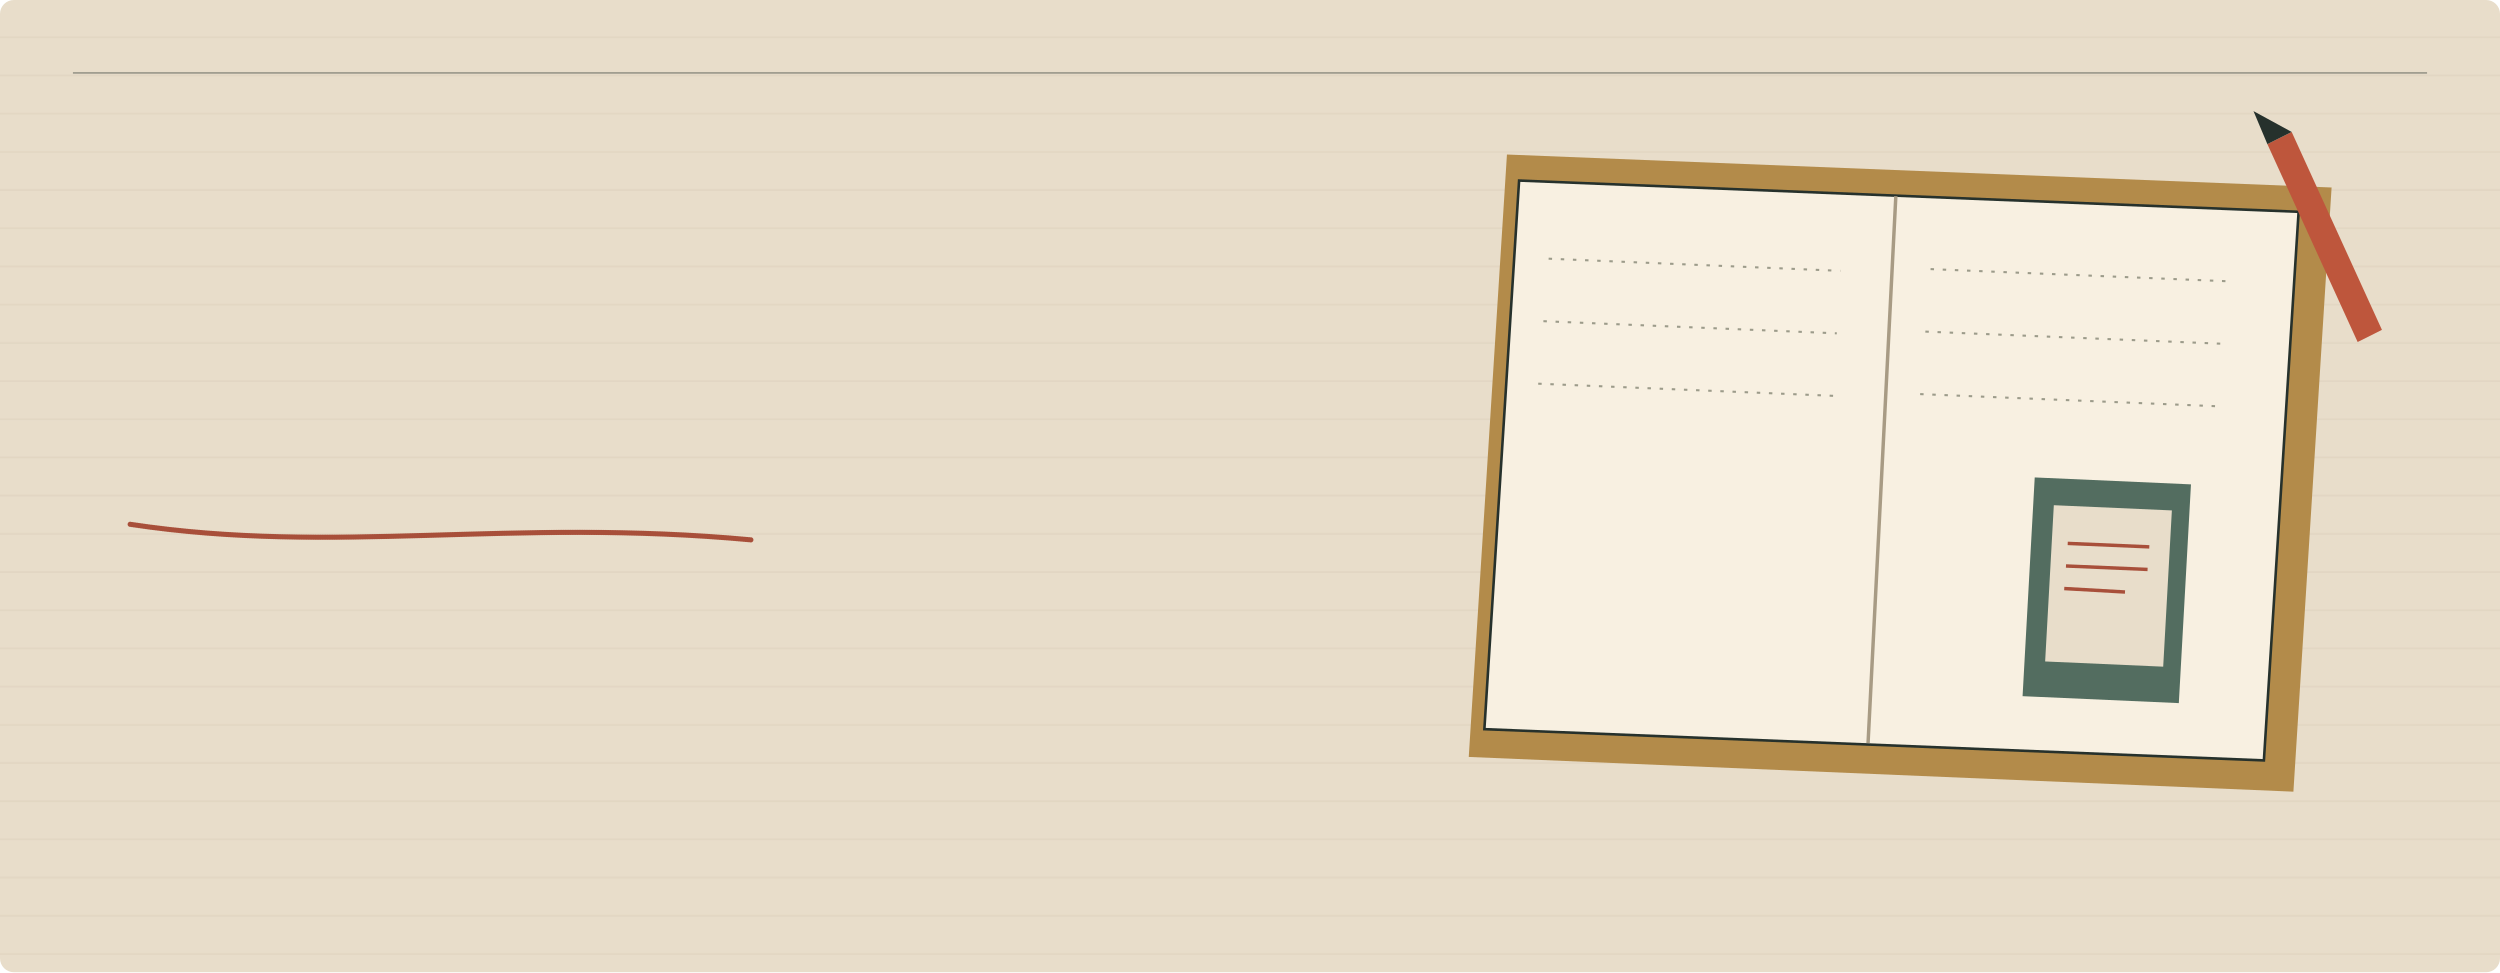
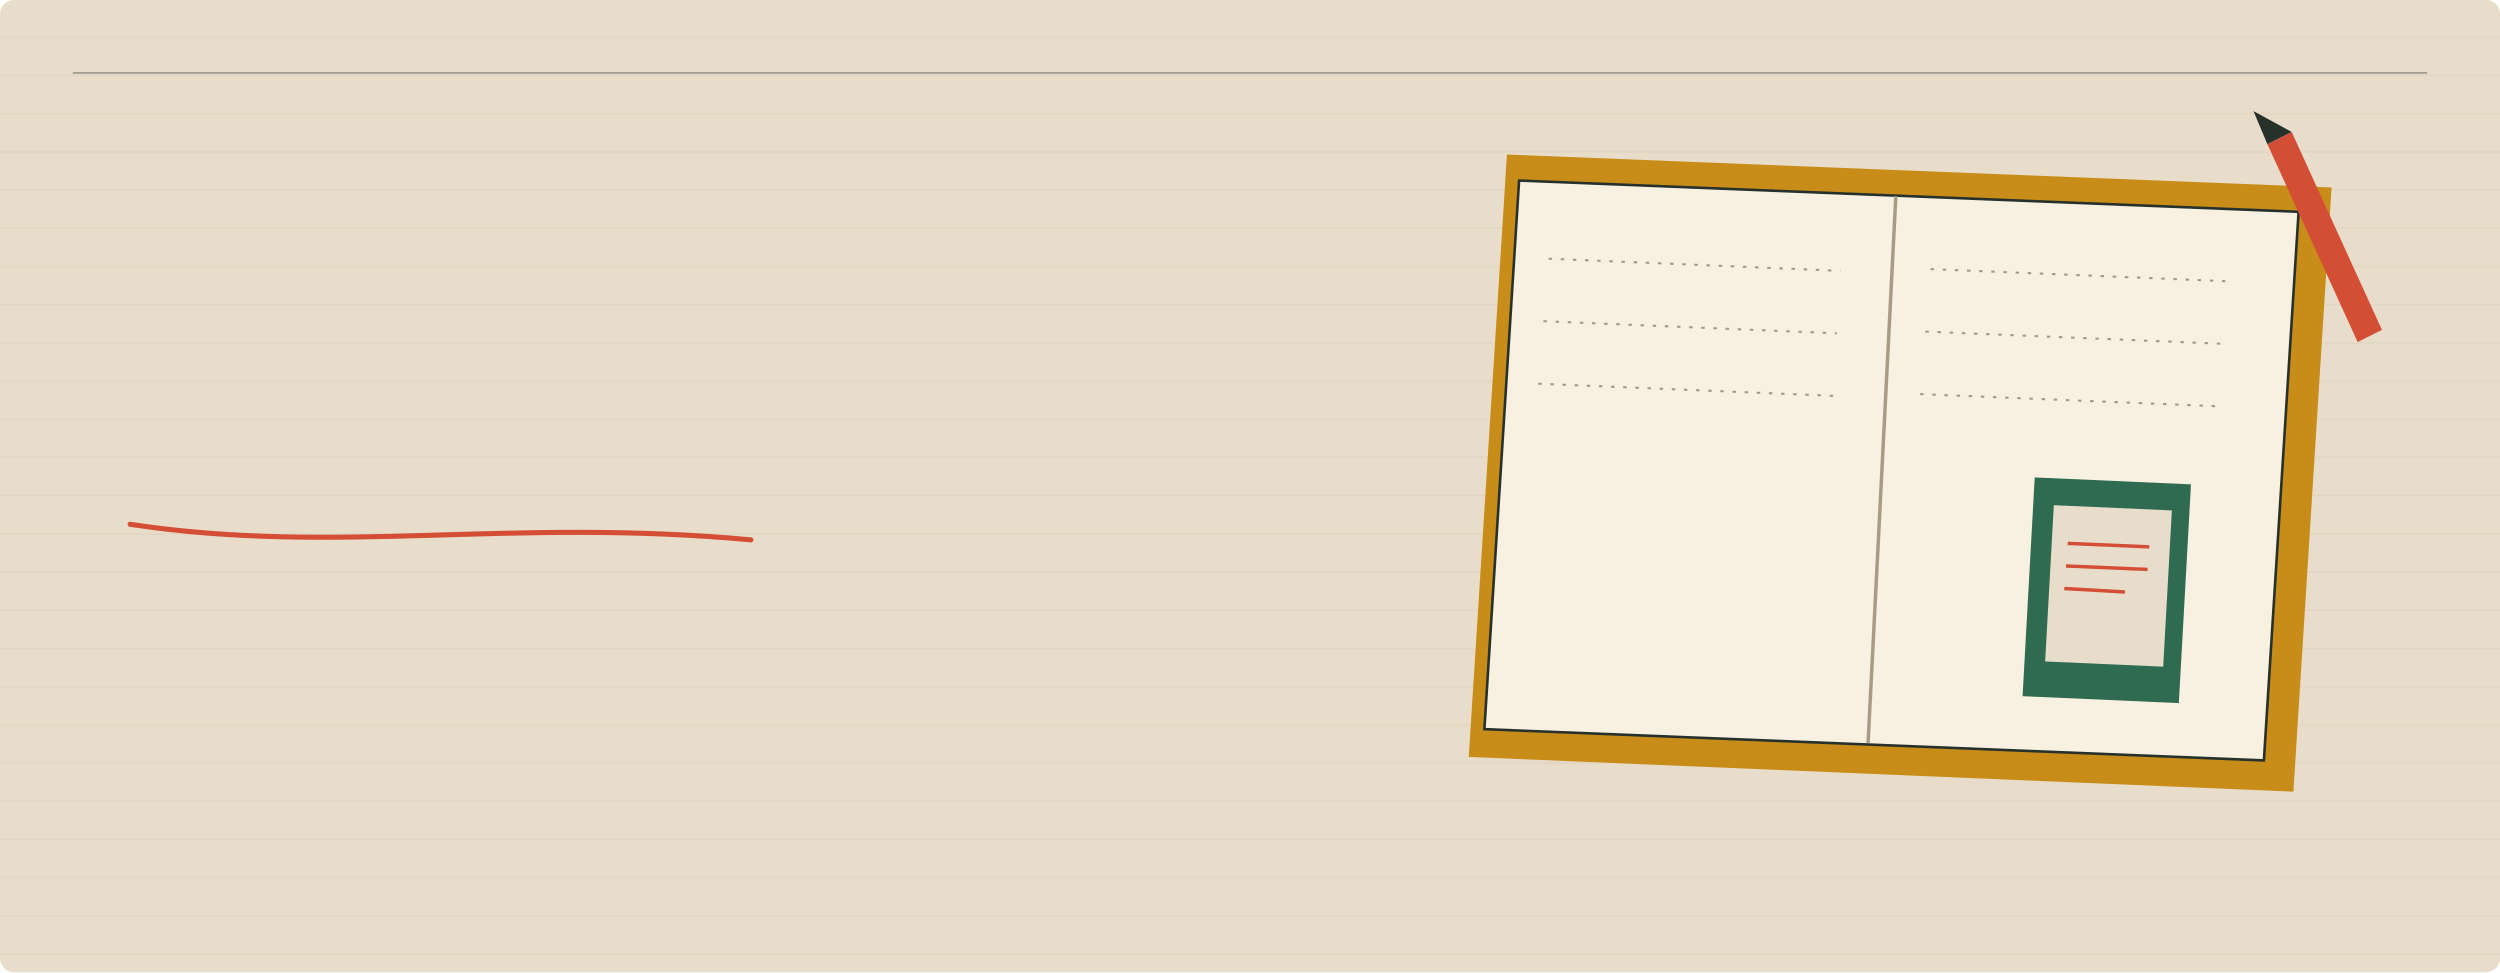
<svg xmlns="http://www.w3.org/2000/svg" viewBox="0 0 1440 560" role="img" aria-labelledby="title desc">
  <defs>
    <pattern id="homePaper" width="22" height="22" patternUnits="userSpaceOnUse">
      <path d="M0 21.5H22" stroke="#B9AD98" stroke-opacity=".13" />
    </pattern>
  </defs>
  <rect width="1440" height="560" rx="8" fill="#E8DDCA" />
  <rect width="1440" height="560" rx="8" fill="url(#homePaper)" />
  <path d="M42 42H1398" stroke="#26312C" stroke-opacity=".38" />
  <g opacity="0">
-     <text x="62" y="30" font-family="'IBM Plex Mono',monospace" font-size="12" letter-spacing="2.5" fill="#536D60">CHAPTER 04 / AFTER THE RETURN</text>
+     <text x="62" y="30" font-family="'IBM Plex Mono',monospace" font-size="12" letter-spacing="2.5" fill="#2F6B50">CHAPTER 04 / AFTER THE RETURN</text>
    <animate attributeName="opacity" values="0;1" begin=".12s" dur=".45s" fill="freeze" />
    <animate attributeName="letter-spacing" values="6px;2.5px" begin=".12s" dur=".55s" fill="freeze" />
  </g>
  <g opacity="0">
    <text x="70" y="173" font-family="'Barlow Condensed',Impact,sans-serif" font-size="86" font-weight="600" letter-spacing="2" fill="#26312C">THE JOURNEY</text>
    <animate attributeName="opacity" values="0;1" begin=".35s" dur=".55s" fill="freeze" />
    <animateTransform attributeName="transform" type="translate" values="-35 0;0 0" begin=".35s" dur=".72s" calcMode="spline" keySplines=".2 .8 .2 1" fill="freeze" />
    <animate attributeName="letter-spacing" values="10px;2px" begin=".35s" dur=".7s" fill="freeze" />
  </g>
  <g opacity="0">
-     <text x="70" y="269" font-family="'DM Serif Display',Georgia,serif" font-size="90" font-style="italic" fill="#BE563C">keeps working.</text>
+     <text x="70" y="269" font-family="'DM Serif Display',Georgia,serif" font-size="90" font-style="italic" fill="#D34E35">keeps working.</text>
    <animate attributeName="opacity" values="0;1" begin=".95s" dur=".55s" fill="freeze" />
    <animateTransform attributeName="transform" type="translate" values="0 28;0 0" begin=".95s" dur=".72s" calcMode="spline" keySplines=".2 .8 .2 1" fill="freeze" />
    <animate attributeName="letter-spacing" values="8px;0px" begin=".95s" dur=".8s" fill="freeze" />
  </g>
-   <path d="M75 302C194 320 293 298 433 311" fill="none" stroke="#A84F3A" stroke-width="3" stroke-linecap="round" pathLength="1" stroke-dasharray="0 1">
+   <path d="M75 302C194 320 293 298 433 311" fill="none" stroke="#D34E35" stroke-width="3" stroke-linecap="round" pathLength="1" stroke-dasharray="0 1">
    <animate attributeName="stroke-dasharray" values="0 1;1 0" begin="1.5s" dur=".75s" fill="freeze" />
  </path>
  <g opacity="0">
    <text x="76" y="365" font-family="'DM Sans',Arial,sans-serif" font-size="21" fill="#39433D">The questions travel home with me.</text>
    <text x="76" y="399" font-family="'DM Sans',Arial,sans-serif" font-size="21" fill="#39433D">Then they find new forms in ideas, tools</text>
    <text x="76" y="433" font-family="'DM Sans',Arial,sans-serif" font-size="21" fill="#39433D">and things worth making.</text>
    <animate attributeName="opacity" values="0;1" begin="1.85s" dur=".55s" fill="freeze" />
  </g>
  <g opacity="0">
-     <text x="77" y="491" font-family="'Caveat',cursive" font-size="37" fill="#536D60">A curious mind rarely unpacks completely.</text>
+     <text x="77" y="491" font-family="'Caveat',cursive" font-size="37" fill="#2F6B50">A curious mind rarely unpacks completely.</text>
    <animate attributeName="opacity" values="0;1" begin="2.55s" dur=".6s" fill="freeze" />
    <animate attributeName="letter-spacing" values="7px;0px" begin="2.55s" dur=".9s" fill="freeze" />
  </g>
-   <path d="M868 89L1343 108L1321 456L846 436Z" fill="#B38B4A" />
+   <path d="M868 89L1343 108L1321 456L846 436Z" fill="#C88C19" />
  <path d="M875 104L1324 122L1304 438L855 420Z" fill="#F8F0E1" stroke="#26312C" stroke-width="1.5" />
  <path d="M1092 113L1076 428" stroke="#A89B84" stroke-width="2" />
  <path d="M892 149L1060 156M889 185L1058 192M886 221L1056 228M1112 155L1283 162M1109 191L1280 198M1106 227L1277 234" stroke="#9C9B8A" stroke-width="1.2" stroke-dasharray="2 5" />
  <g opacity="0">
-     <text x="910" y="143" font-family="'IBM Plex Mono',monospace" font-size="11" letter-spacing="1.7" fill="#BE563C">NOTES TO SELF</text>
+     <text x="910" y="143" font-family="'IBM Plex Mono',monospace" font-size="11" letter-spacing="1.7" fill="#D34E35">NOTES TO SELF</text>
    <animate attributeName="opacity" values="0;1" begin="1.55s" dur=".4s" fill="freeze" />
  </g>
  <g opacity="0">
    <text x="910" y="278" font-family="'DM Serif Display',Georgia,serif" font-size="35" fill="#26312C">AI &amp; ideas</text>
    <animate attributeName="opacity" values="0;1" begin="1.8s" dur=".45s" fill="freeze" />
    <animate attributeName="letter-spacing" values="6px;0px" begin="1.8s" dur=".65s" fill="freeze" />
  </g>
  <g opacity="0">
-     <text x="910" y="321" font-family="'Barlow Condensed',Impact,sans-serif" font-size="32" letter-spacing="2" fill="#536D60">TECHNOLOGY</text>
+     <text x="910" y="321" font-family="'Barlow Condensed',Impact,sans-serif" font-size="32" letter-spacing="2" fill="#2F6B50">TECHNOLOGY</text>
    <animate attributeName="opacity" values="0;1" begin="2.15s" dur=".4s" fill="freeze" />
    <animate attributeName="letter-spacing" values="9px;2px" begin="2.15s" dur=".6s" fill="freeze" />
  </g>
  <g opacity="0">
-     <text x="910" y="362" font-family="'Caveat',cursive" font-size="34" fill="#BE563C">business / creative work</text>
+     <text x="910" y="362" font-family="'Caveat',cursive" font-size="34" fill="#D34E35">business / creative work</text>
    <animate attributeName="opacity" values="0;1" begin="2.5s" dur=".5s" fill="freeze" />
    <animate attributeName="letter-spacing" values="7px;0px" begin="2.5s" dur=".8s" fill="freeze" />
  </g>
-   <path d="M1172 275L1262 279L1255 405L1165 401Z" fill="#536D60" />
+   <path d="M1172 275L1262 279L1255 405L1165 401Z" fill="#2F6B50" />
  <path d="M1183 291L1251 294L1246 384L1178 381Z" fill="#E8DDCA" />
-   <path d="M1191 313L1238 315M1190 326L1237 328M1189 339L1224 341" stroke="#A84F3A" stroke-width="2" />
-   <path d="M1320 76L1372 190L1358 197L1306 83Z" fill="#BE563C" />
+   <path d="M1191 313L1238 315M1190 326L1237 328M1189 339L1224 341" stroke="#D34E35" stroke-width="2" />
+   <path d="M1320 76L1372 190L1358 197L1306 83Z" fill="#D34E35" />
  <path d="M1306 83L1298 64L1320 76Z" fill="#26312C" />
  <g opacity="0">
-     <text x="1350" y="490" text-anchor="end" font-family="'IBM Plex Mono',monospace" font-size="11" letter-spacing="2" fill="#536D60">TO BE CONTINUED...</text>
+     <text x="1350" y="490" text-anchor="end" font-family="'IBM Plex Mono',monospace" font-size="11" letter-spacing="2" fill="#2F6B50">TO BE CONTINUED...</text>
    <animate attributeName="opacity" values="0;1" begin="3.15s" dur=".5s" fill="freeze" />
  </g>
</svg>
